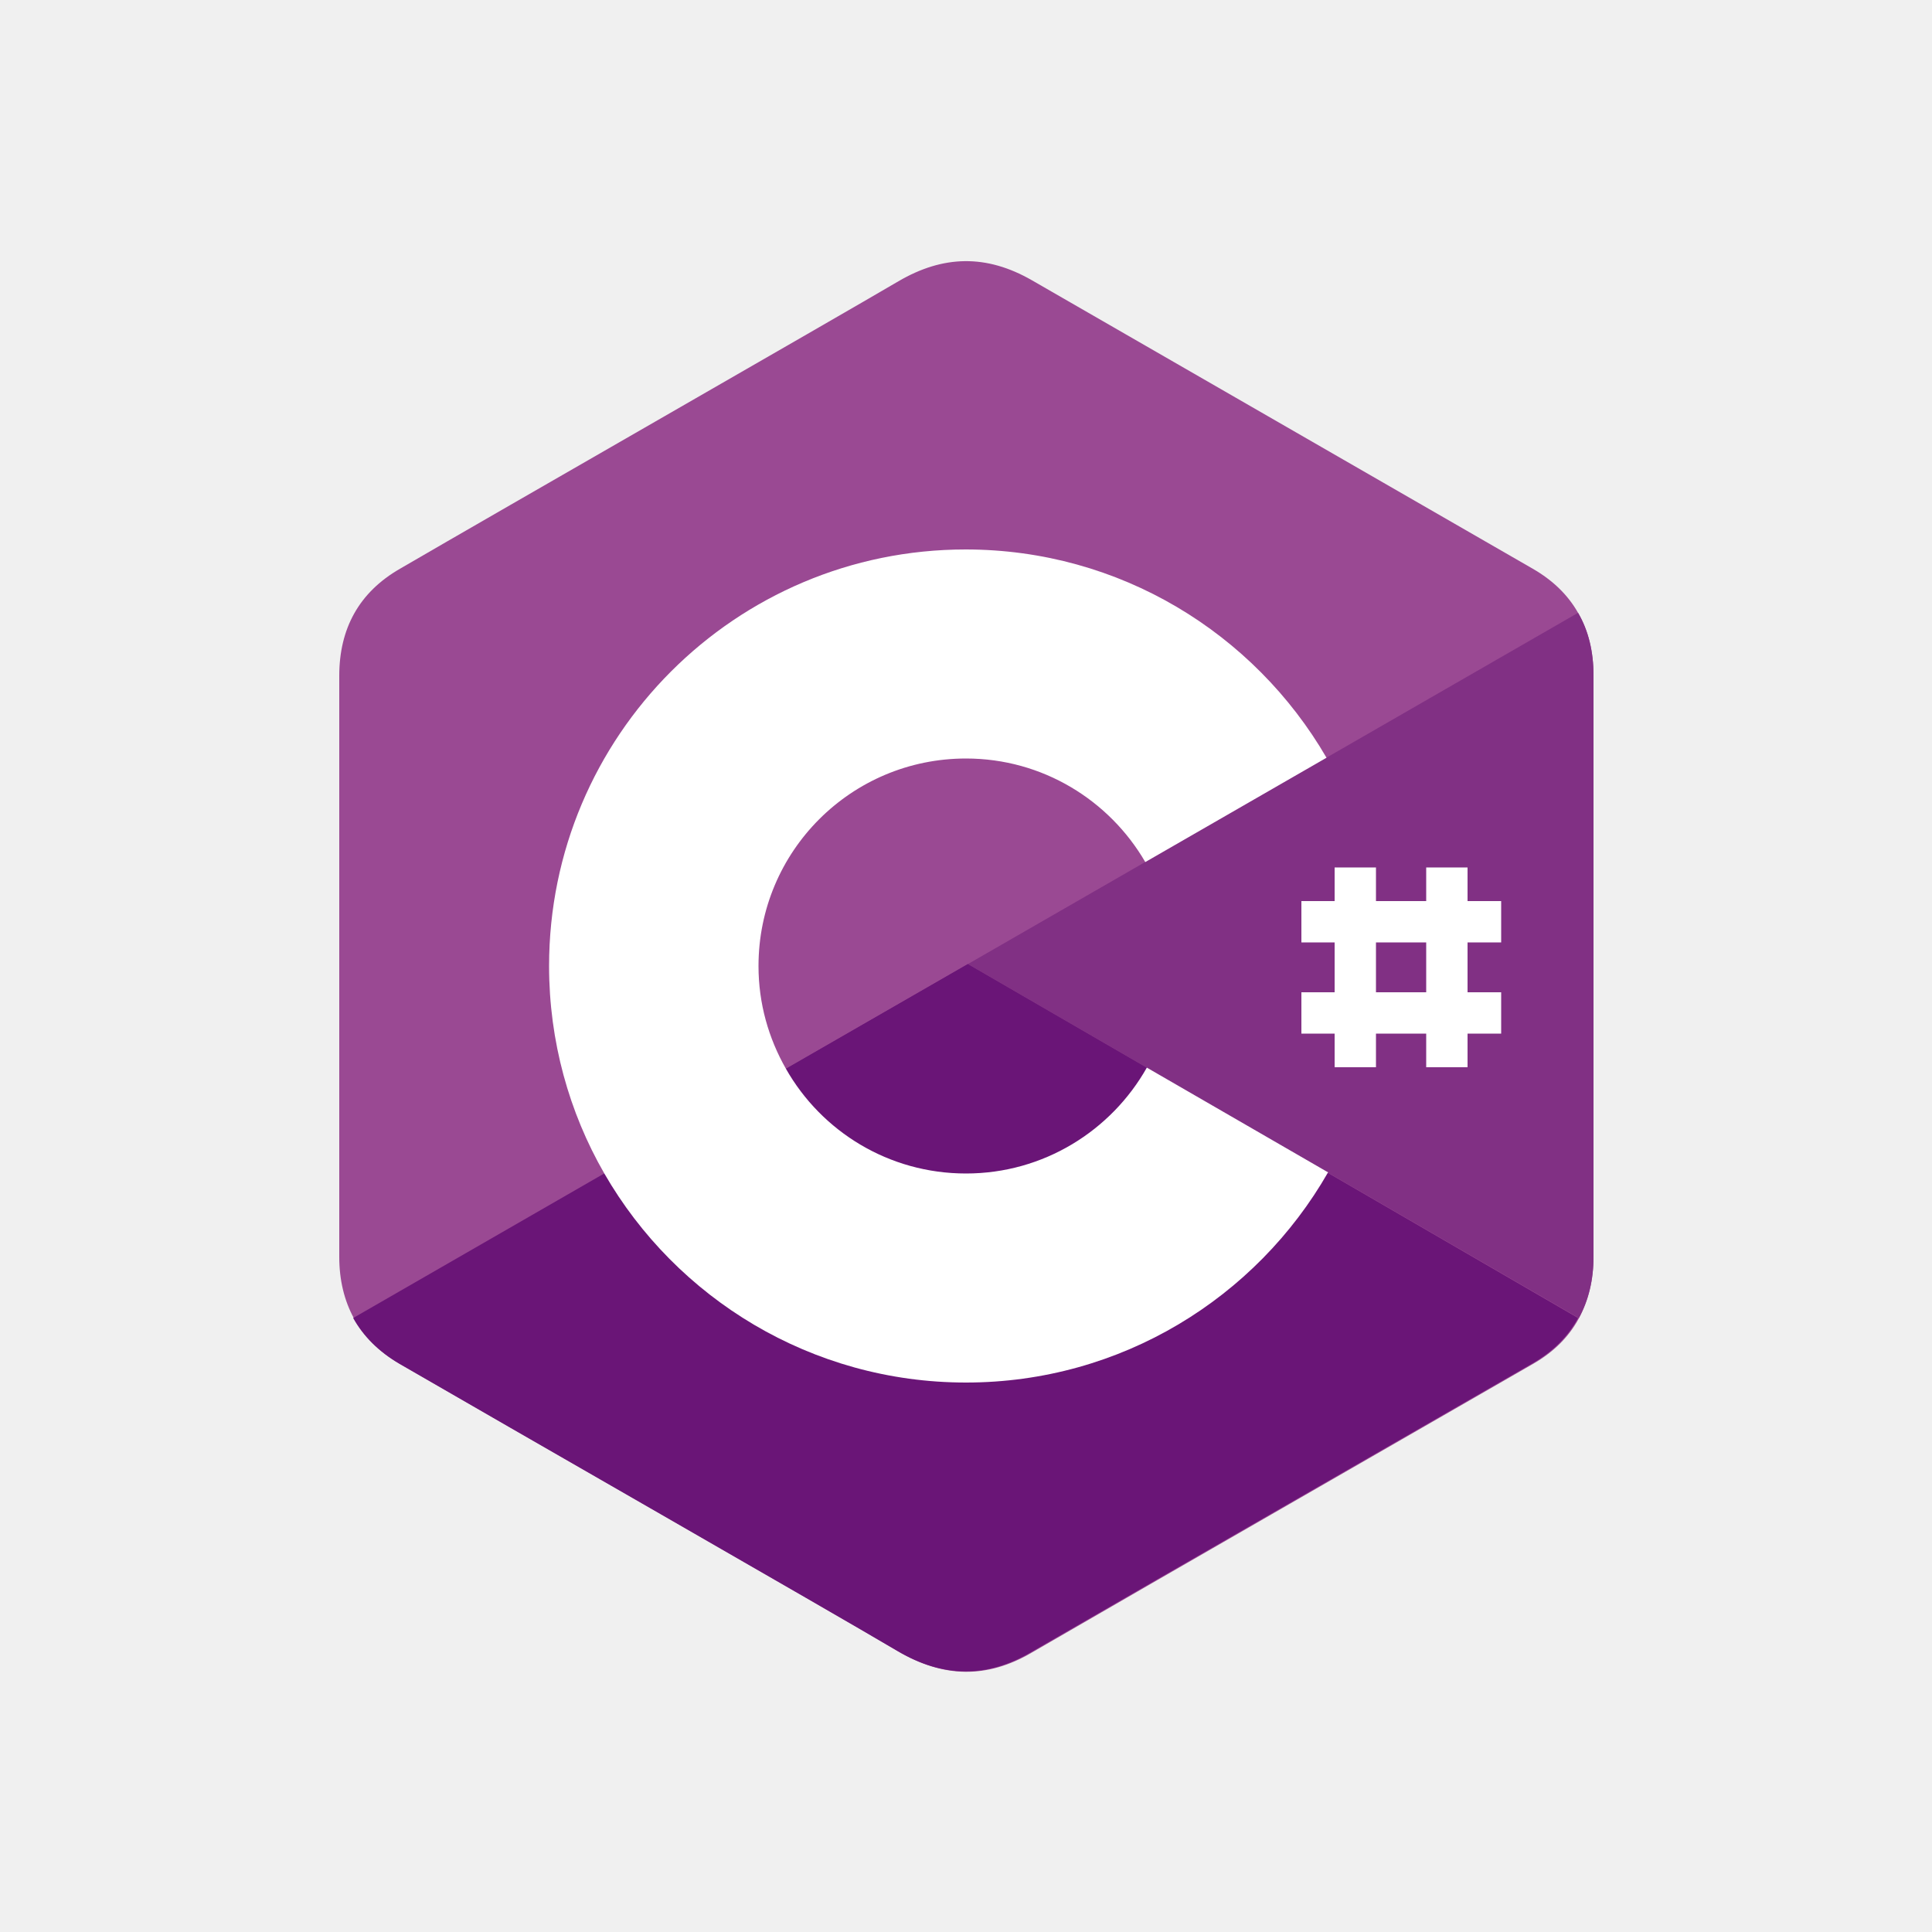
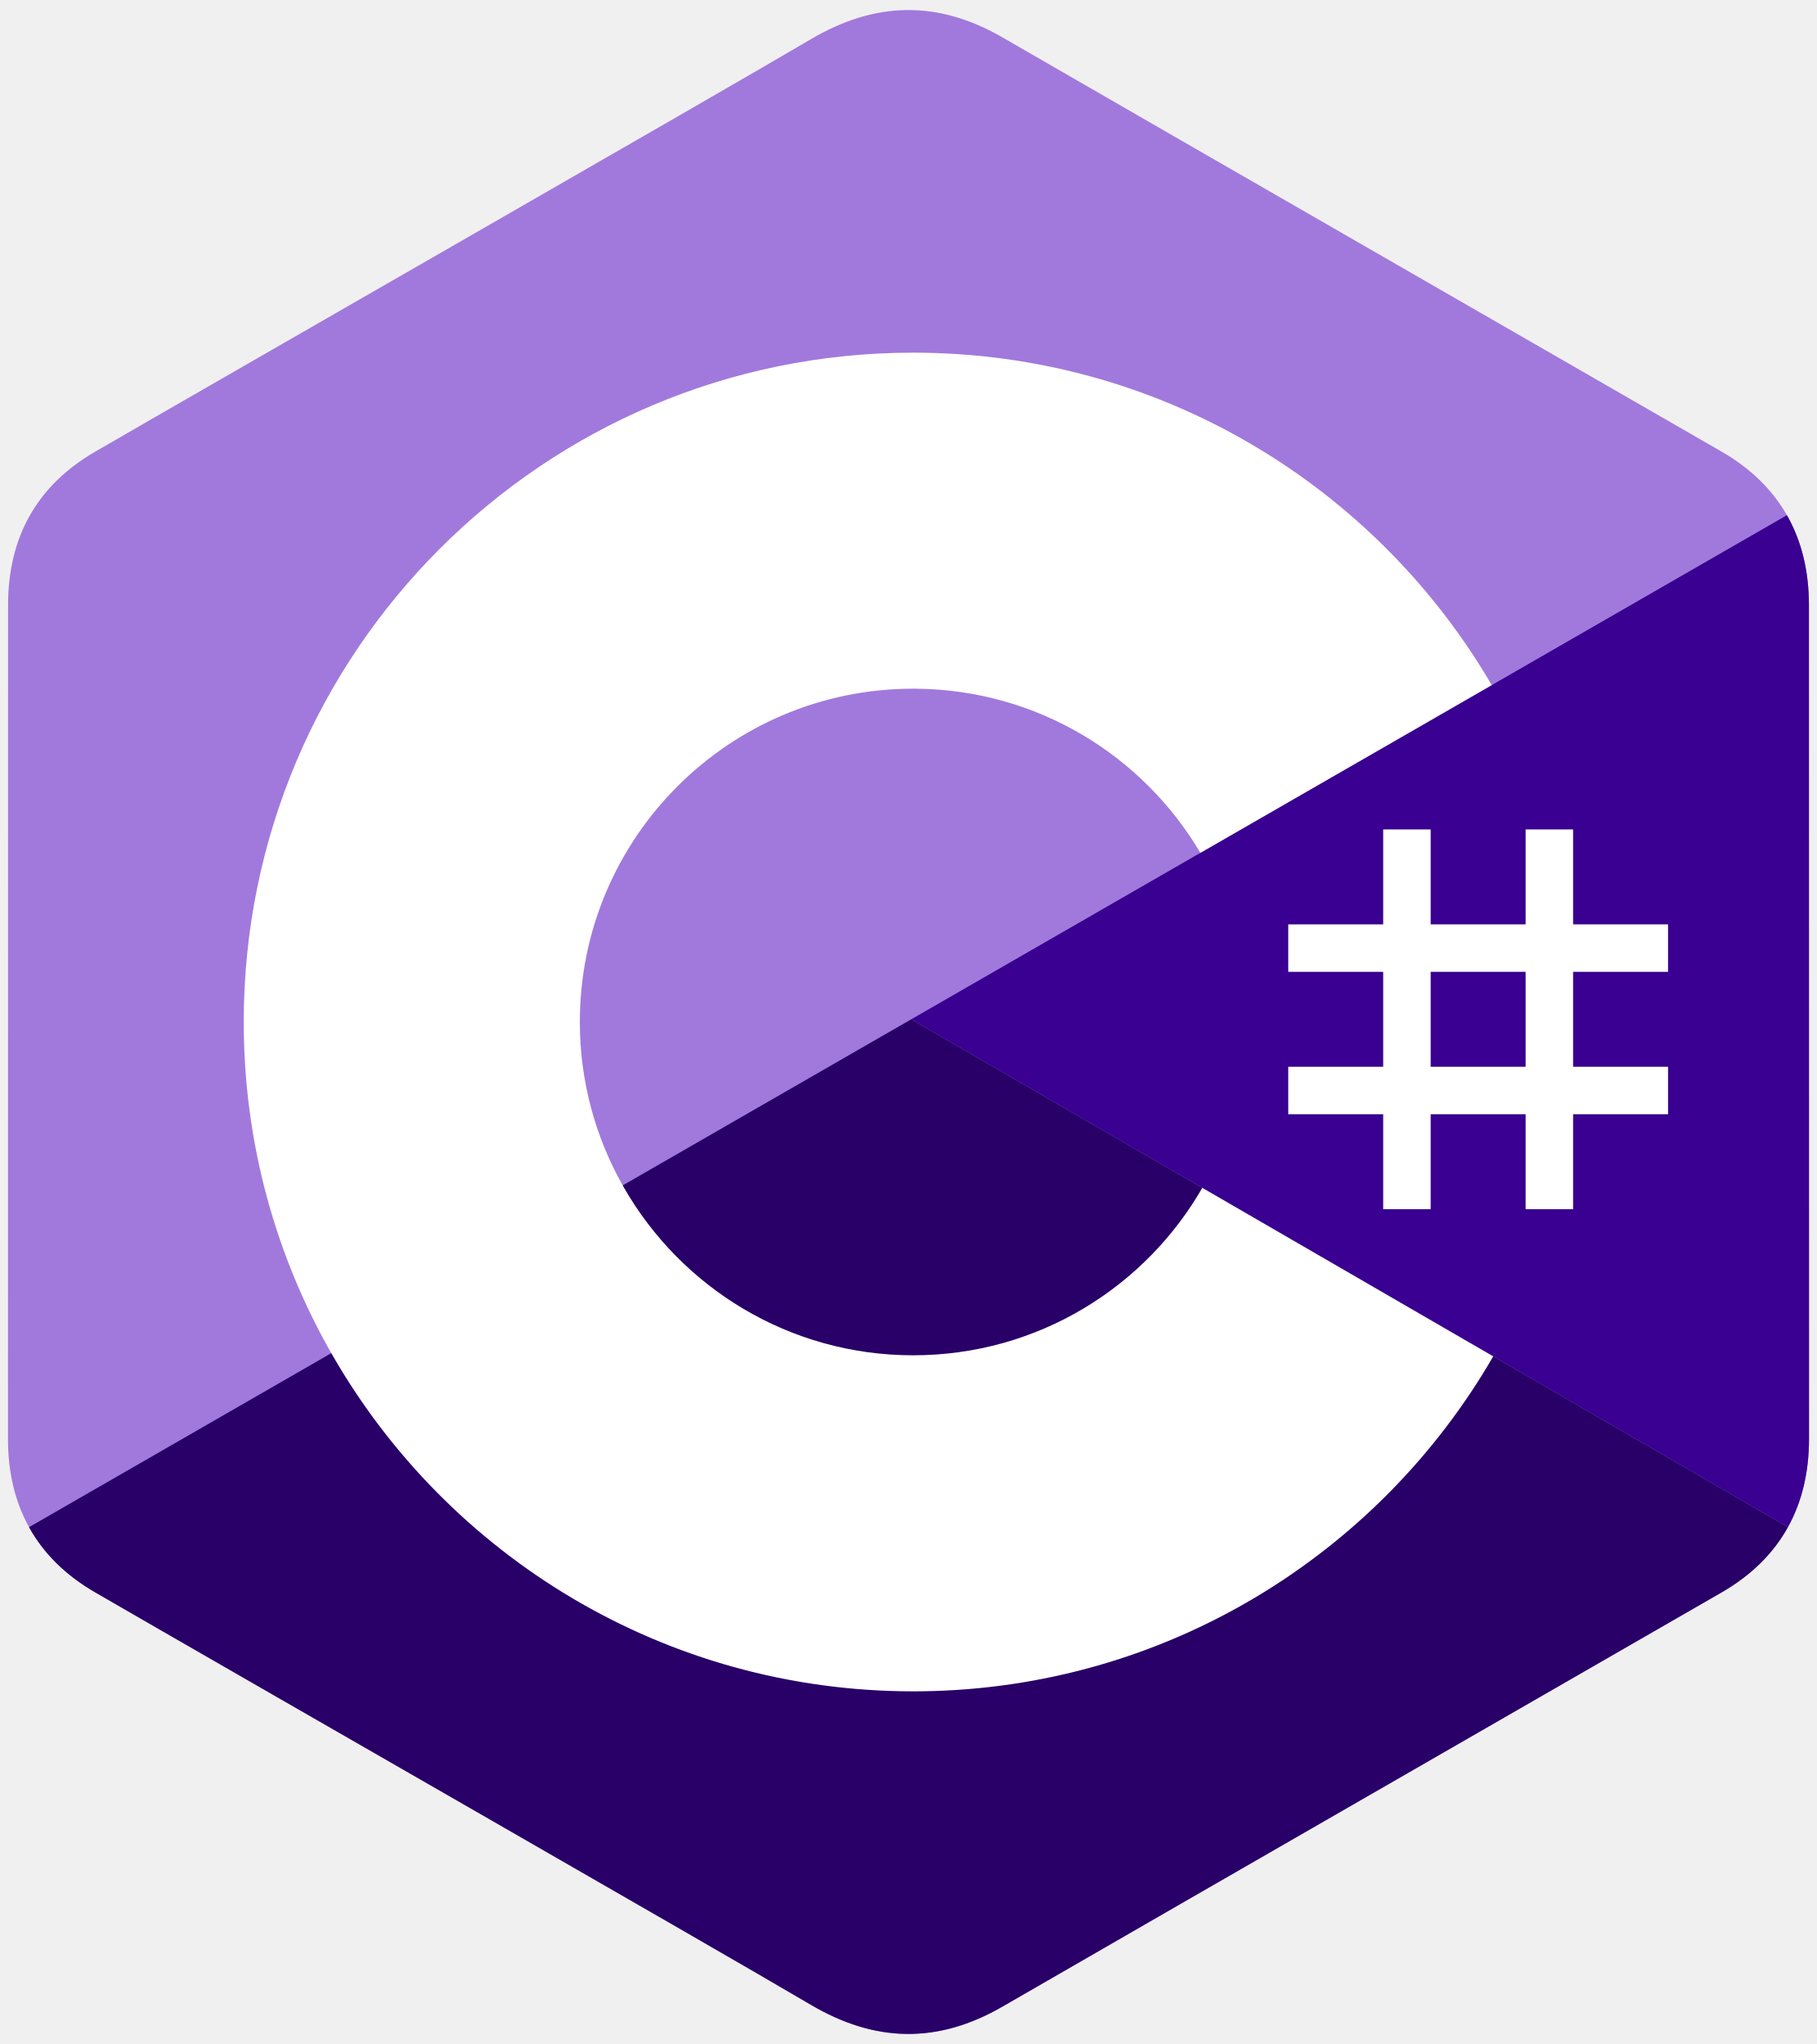
- <svg xmlns="http://www.w3.org/2000/svg" version="1.1" id="Layer_1" x="0px" y="0px" viewBox="0 0 500 500" style="enable-background:new 0 0 500 500;" xml:space="preserve">
-   <style type="text/css">
- 	.st0{fill:#9A4993;}
- 	.st1{fill:#6A1577;}
- 	.st2{fill:#813084;}
- 	.st3{fill:#FFFFFF;}
- </style>
-   <path id="XMLID_3_" class="st0" d="M412.4,174.8c0-6.1-1.3-11.6-4-16.2c-2.6-4.6-6.5-8.4-11.7-11.4c-43.2-24.9-86.5-49.8-129.7-74.7  c-11.7-6.7-22.9-6.5-34.5,0.3c-17.2,10.1-103.4,59.5-129,74.4c-10.6,6.1-15.7,15.5-15.7,27.7c0,50.1,0,100.3,0,150.4  c0,6,1.3,11.3,3.8,15.9c2.6,4.7,6.6,8.7,11.9,11.8c25.7,14.9,111.8,64.2,129,74.4c11.6,6.8,22.9,7.1,34.5,0.3  c43.2-25,86.5-49.8,129.7-74.7c5.4-3.1,9.3-7,11.9-11.8c2.5-4.6,3.8-9.9,3.8-15.9C412.4,325.2,412.4,224.9,412.4,174.8" />
-   <path id="XMLID_4_" class="st1" d="M250.5,249.5L91.4,341.1c2.6,4.7,6.6,8.7,11.9,11.8c25.7,14.9,111.8,64.2,129,74.4  c11.6,6.8,22.9,7.1,34.5,0.3c43.2-25,86.5-49.8,129.7-74.7c5.4-3.1,9.3-7,11.9-11.8L250.5,249.5" />
-   <path id="XMLID_5_" class="st1" d="M203.4,276.6c9.3,16.2,26.7,27.1,46.6,27.1c20.1,0,37.6-11,46.8-27.4l-46.3-26.8L203.4,276.6" />
-   <path id="XMLID_6_" class="st2" d="M412.4,174.8c0-6.1-1.3-11.6-4-16.2l-157.9,90.9l158.1,91.6c2.5-4.6,3.8-9.9,3.8-15.9  C412.4,325.2,412.4,224.9,412.4,174.8" />
-   <path id="XMLID_9_" class="st3" d="M296.8,276.3c-9.2,16.3-26.7,27.4-46.8,27.4c-20,0-37.4-10.9-46.6-27.1  c-4.5-7.9-7.1-16.9-7.1-26.6c0-29.7,24-53.7,53.7-53.7c19.8,0,37.1,10.8,46.4,26.8l46.9-27c-18.7-32.2-53.5-53.9-93.4-53.9  c-59.6,0-107.8,48.3-107.8,107.8c0,19.5,5.2,37.9,14.3,53.7C175,336,210,357.8,250,357.8c40.1,0,75.1-21.9,93.7-54.4L296.8,276.3" />
-   <g id="XMLID_32_">
-     <rect id="XMLID_2_" x="345.4" y="224.5" class="st3" width="10.7" height="51.7" />
-     <rect id="XMLID_30_" x="369.1" y="224.5" class="st3" width="10.7" height="51.7" />
-     <rect id="XMLID_31_" x="336.8" y="233.2" class="st3" width="51.7" height="10.7" />
-     <rect id="XMLID_23_" x="336.8" y="256.8" class="st3" width="51.7" height="10.7" />
+ <svg xmlns="http://www.w3.org/2000/svg" height="2500" preserveAspectRatio="xMidYMid" viewBox="0 -1.428 255.582 290.108" width="2222">
+   <path d="m255.569 84.452c-.002-4.83-1.035-9.098-3.124-12.76-2.052-3.603-5.125-6.622-9.247-9.009-34.025-19.619-68.083-39.178-102.097-58.817-9.17-5.294-18.061-5.1-27.163.27-13.543 7.986-81.348 46.833-101.553 58.536-8.321 4.818-12.37 12.19-12.372 21.771-.013 39.455 0 78.91-.013 118.365 0 4.724.991 8.91 2.988 12.517 2.053 3.711 5.169 6.813 9.386 9.254 20.206 11.703 88.02 50.547 101.56 58.536 9.106 5.373 17.997 5.565 27.17.27 34.015-19.64 68.075-39.199 102.105-58.818 4.217-2.44 7.333-5.544 9.386-9.252 1.994-3.608 2.987-7.793 2.987-12.518 0 0 0-78.889-.013-118.345" fill="#a179dc" />
+   <path d="m128.182 143.241-125.194 72.084c2.053 3.711 5.169 6.813 9.386 9.254 20.206 11.703 88.02 50.547 101.56 58.536 9.106 5.373 17.997 5.565 27.17.27 34.015-19.64 68.075-39.199 102.105-58.818 4.217-2.44 7.333-5.544 9.386-9.252z" fill="#280068" />
+   <path d="m255.569 84.452c-.002-4.83-1.035-9.098-3.124-12.76l-124.263 71.55 124.413 72.073c1.994-3.608 2.985-7.793 2.987-12.518 0 0 0-78.889-.013-118.345" fill="#390091" />
+   <g fill="#fff">
+     <path d="m201.892 116.294v13.474h13.474v-13.474h6.737v13.474h13.474v6.737h-13.474v13.473h13.474v6.737h-13.474v13.474h-6.737v-13.474h-13.474v13.474h-6.737v-13.474h-13.473v-6.737h13.473v-13.473h-13.473v-6.737h13.473v-13.474zm13.474 20.21h-13.474v13.474h13.474z" />
+     <path d="m128.457 48.626c35.144 0 65.827 19.086 82.262 47.456l-.16-.273-41.35 23.808c-8.146-13.793-23.08-23.102-40.213-23.294l-.54-.003c-26.125 0-47.305 21.18-47.305 47.305a47.08 47.08 0 0 0 6.239 23.47c8.154 14.235 23.483 23.836 41.067 23.836 17.693 0 33.109-9.723 41.221-24.11l-.197.345 41.287 23.918c-16.255 28.13-46.518 47.157-81.253 47.536l-1.058.006c-35.255 0-66.025-19.204-82.419-47.724-8.003-13.923-12.582-30.064-12.582-47.277 0-52.466 42.532-95 95-95z" />
  </g>
</svg>
